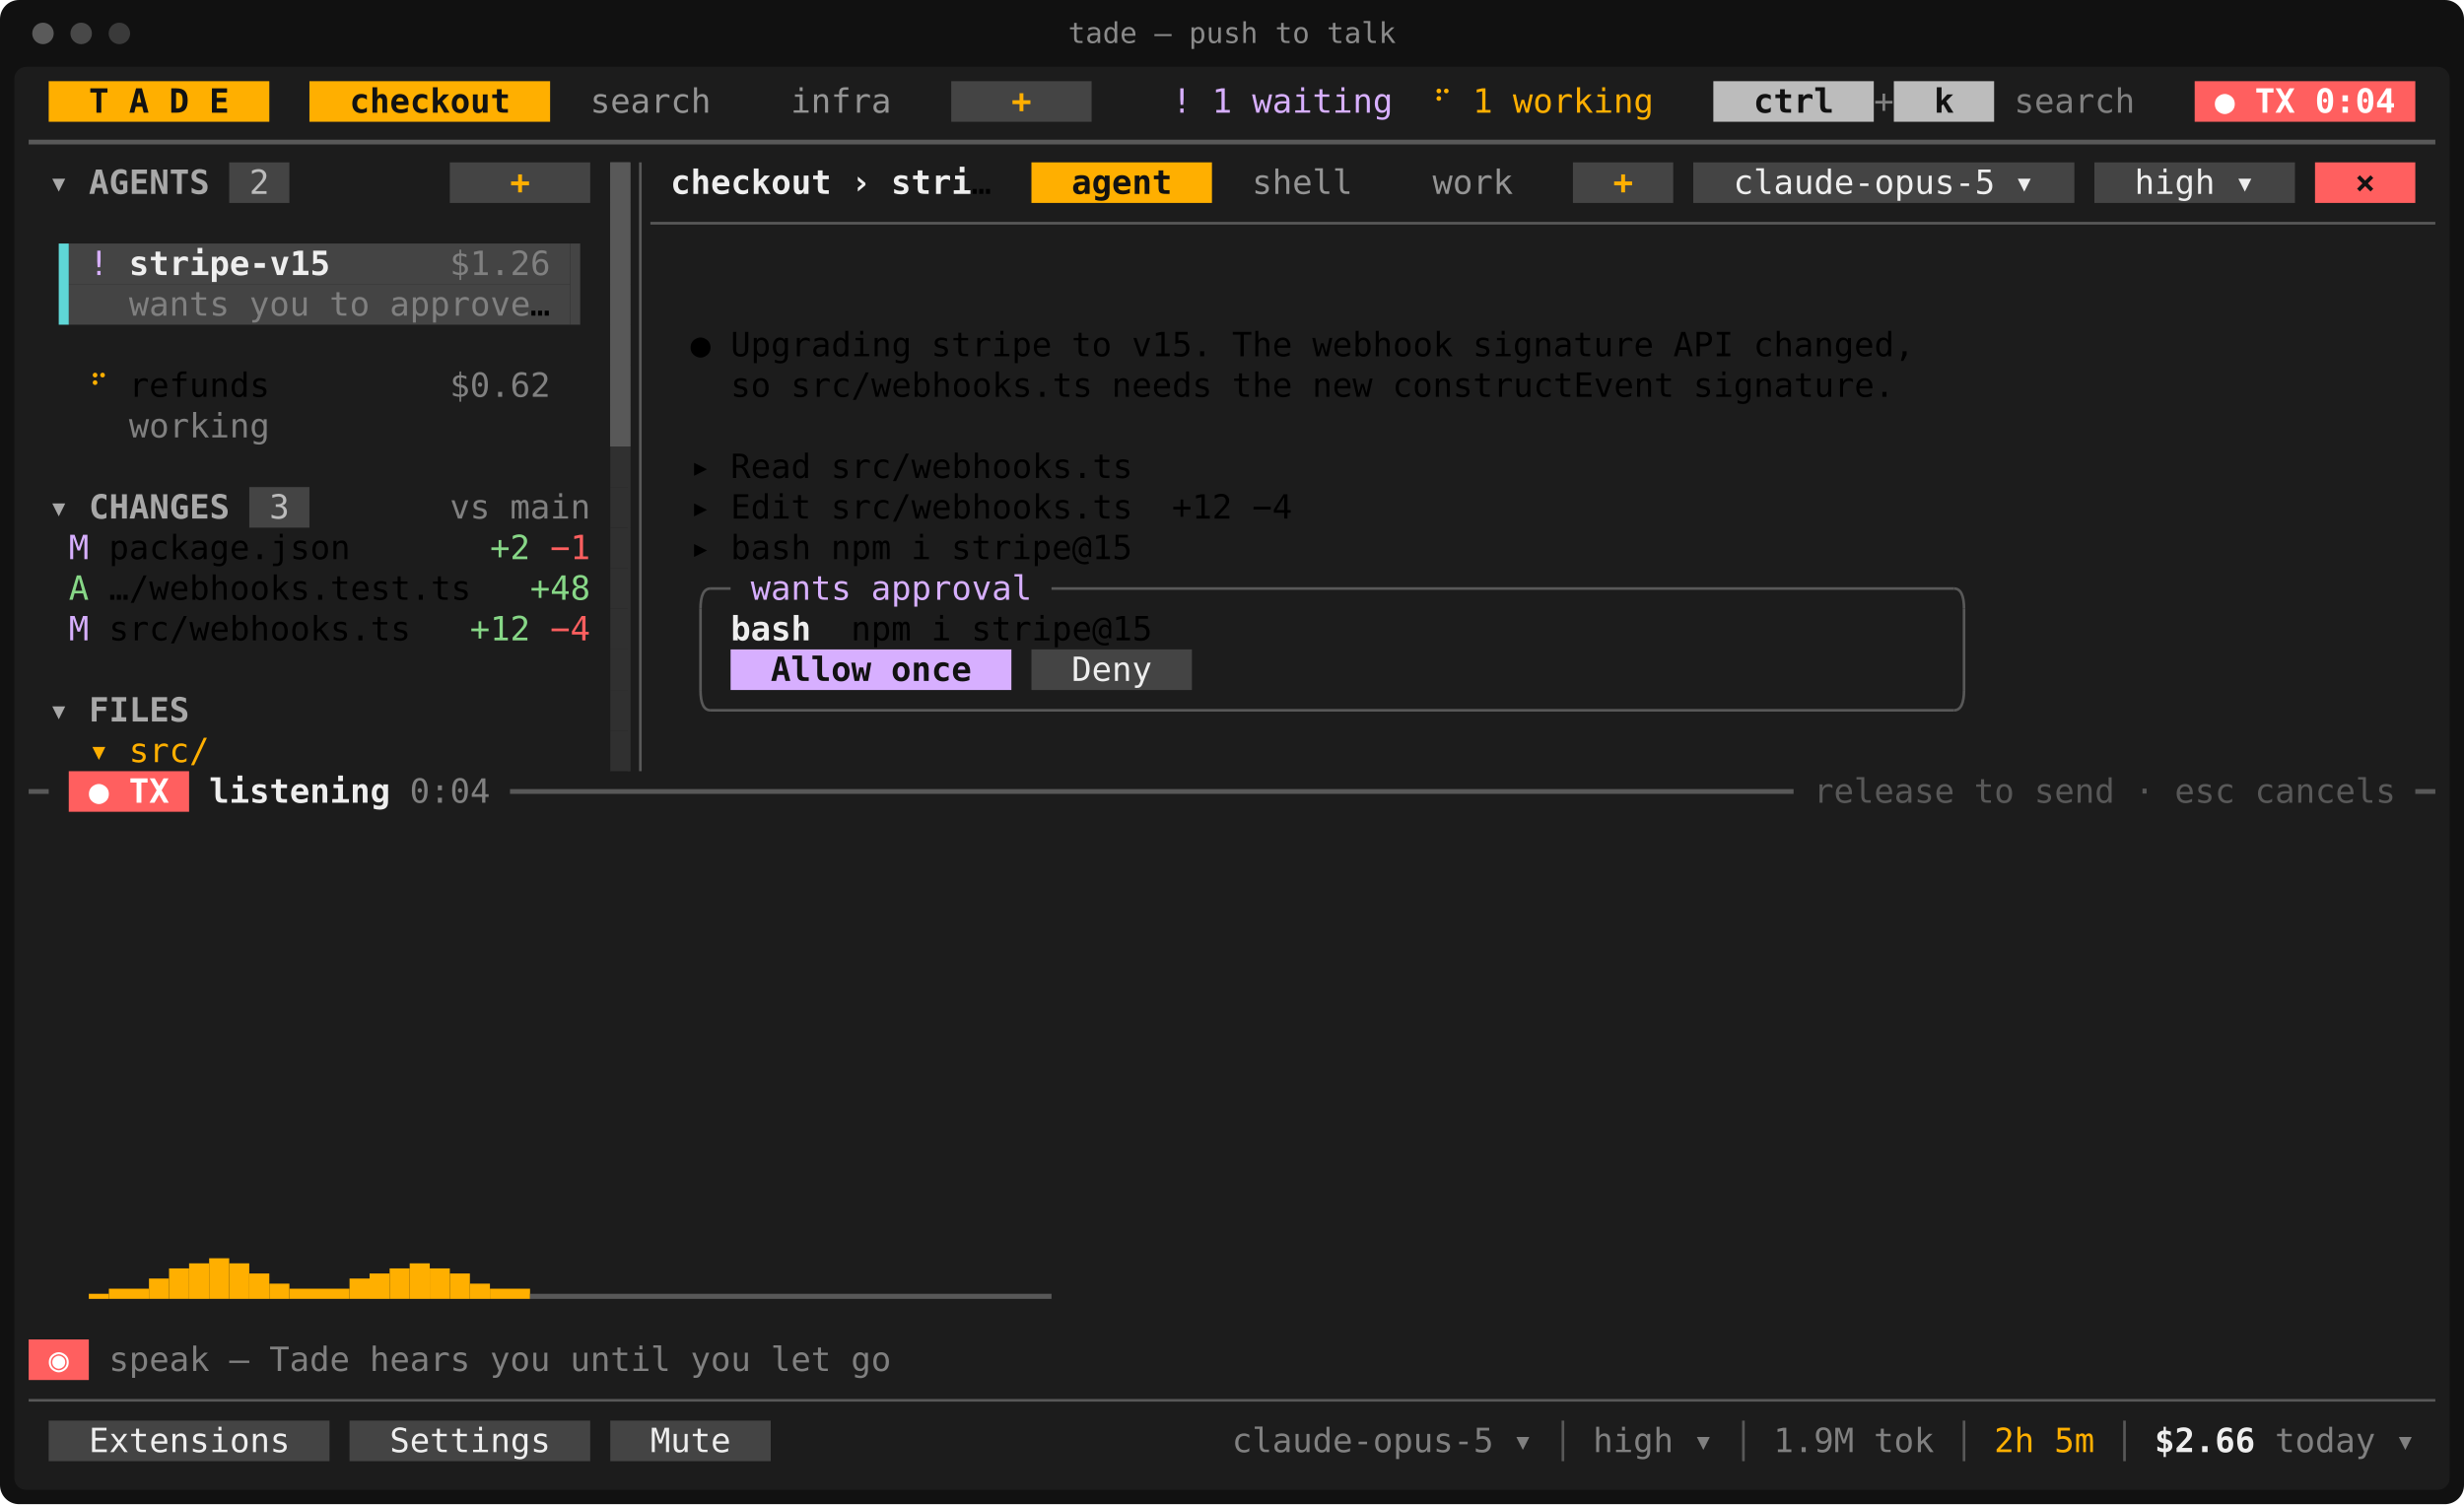
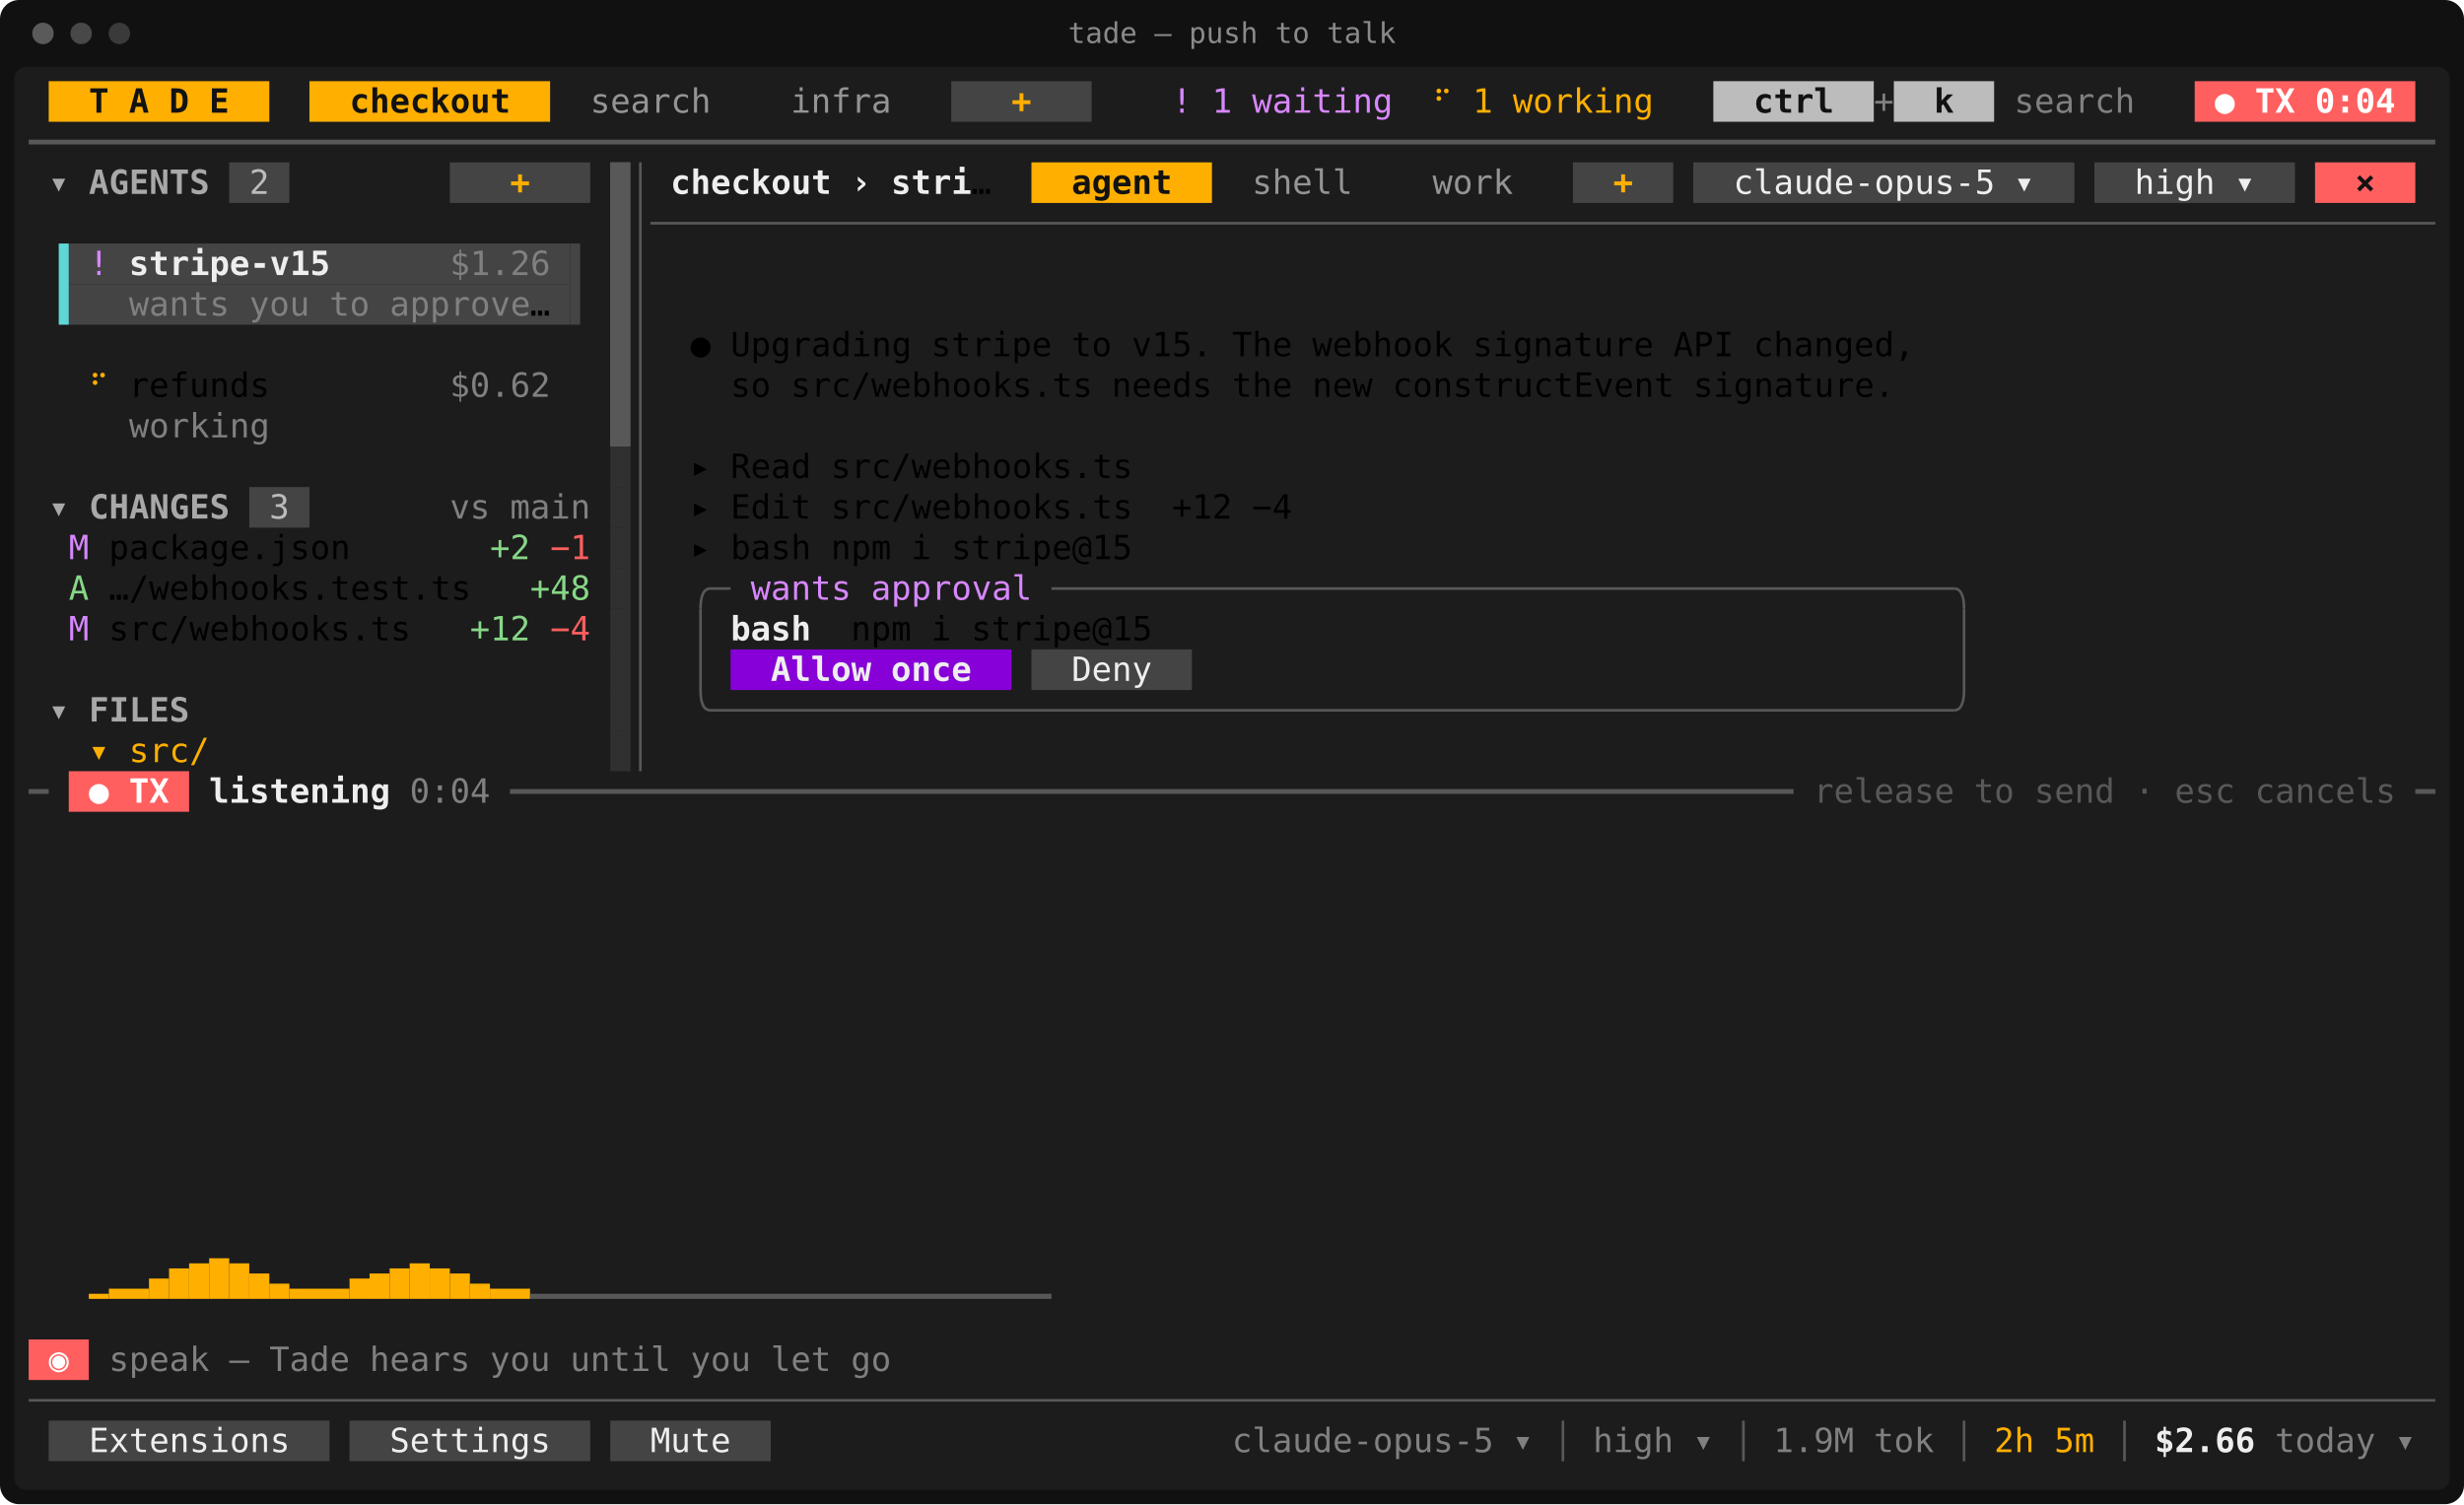
<svg xmlns="http://www.w3.org/2000/svg" viewBox="0 0 1032 630" width="1032" height="630" font-family="ui-monospace,SFMono-Regular,Menlo,Consolas,'DejaVu Sans Mono','Liberation Mono',monospace" font-size="14" role="img" aria-label="tade — push to talk">
  <rect width="1032" height="630" rx="8" fill="#111111" />
  <rect x="6" y="28" width="1020" height="596" rx="5" fill="#1c1c1c" />
  <circle cx="18" cy="14" r="4.5" fill="#5a5a5a" />
  <circle cx="34" cy="14" r="4.5" fill="#484848" />
  <circle cx="50" cy="14" r="4.5" fill="#3a3a3a" />
  <text x="516" y="18" fill="#8a8a8a" font-size="12" text-anchor="middle">tade — push to talk</text>
  <rect x="20.4" y="34" width="92.4" height="17" fill="rgb(255,175,0)" />
  <rect x="129.6" y="34" width="100.8" height="17" fill="rgb(255,175,0)" />
  <rect x="398.4" y="34" width="58.8" height="17" fill="rgb(68,68,68)" />
  <rect x="717.6" y="34" width="67.2" height="17" fill="rgb(188,188,188)" />
  <rect x="793.2" y="34" width="42" height="17" fill="rgb(188,188,188)" />
  <rect x="919.2" y="34" width="92.4" height="17" fill="rgb(255,95,95)" />
  <rect x="96" y="68" width="25.2" height="17" fill="rgb(68,68,68)" />
  <rect x="188.4" y="68" width="58.8" height="17" fill="rgb(68,68,68)" />
  <rect x="255.6" y="68" width="8.4" height="17" fill="rgb(88,88,88)" />
  <rect x="432" y="68" width="75.6" height="17" fill="rgb(255,175,0)" />
  <rect x="658.8" y="68" width="42" height="17" fill="rgb(68,68,68)" />
  <rect x="709.2" y="68" width="159.6" height="17" fill="rgb(68,68,68)" />
  <rect x="877.2" y="68" width="84" height="17" fill="rgb(68,68,68)" />
  <rect x="969.6" y="68" width="42" height="17" fill="rgb(255,95,95)" />
  <rect x="255.6" y="85" width="8.4" height="17" fill="rgb(88,88,88)" />
  <rect x="28.8" y="102" width="210" height="17" fill="rgb(68,68,68)" />
  <rect x="255.6" y="102" width="8.4" height="17" fill="rgb(88,88,88)" />
  <rect x="28.8" y="119" width="210" height="17" fill="rgb(68,68,68)" />
  <rect x="255.6" y="119" width="8.4" height="17" fill="rgb(88,88,88)" />
  <rect x="255.6" y="136" width="8.4" height="17" fill="rgb(88,88,88)" />
  <rect x="255.6" y="153" width="8.4" height="17" fill="rgb(88,88,88)" />
  <rect x="255.6" y="170" width="8.4" height="17" fill="rgb(88,88,88)" />
  <rect x="255.6" y="187" width="8.4" height="17" fill="rgb(48,48,48)" />
  <rect x="104.4" y="204" width="25.2" height="17" fill="rgb(68,68,68)" />
  <rect x="255.6" y="204" width="8.4" height="17" fill="rgb(48,48,48)" />
  <rect x="255.6" y="221" width="8.4" height="17" fill="rgb(48,48,48)" />
  <rect x="255.6" y="238" width="8.4" height="17" fill="rgb(48,48,48)" />
  <rect x="255.6" y="255" width="8.4" height="17" fill="rgb(48,48,48)" />
  <rect x="255.6" y="272" width="8.4" height="17" fill="rgb(48,48,48)" />
-   <rect x="306" y="272" width="117.6" height="17" fill="rgb(215,175,255)" />
+   <rect x="306" y="272" width="117.6" height="17" fill="rgb(135,0,215)" />
  <rect x="432" y="272" width="67.2" height="17" fill="rgb(68,68,68)" />
  <rect x="255.6" y="289" width="8.4" height="17" fill="rgb(48,48,48)" />
  <rect x="255.6" y="306" width="8.4" height="17" fill="rgb(48,48,48)" />
  <rect x="28.8" y="323" width="50.4" height="17" fill="rgb(255,95,95)" />
  <rect x="12" y="561" width="25.2" height="17" fill="rgb(255,95,95)" />
  <rect x="20.4" y="595" width="117.6" height="17" fill="rgb(68,68,68)" />
  <rect x="146.4" y="595" width="100.8" height="17" fill="rgb(68,68,68)" />
  <rect x="255.6" y="595" width="67.2" height="17" fill="rgb(68,68,68)" />
  <rect x="255.6" y="68" width="8.4" height="119" fill="rgb(88,88,88)" />
  <rect x="24.6" y="102" width="4.2" height="34" fill="rgb(95,215,215)" />
  <rect x="238.8" y="102" width="4.2" height="34" fill="rgb(68,68,68)" />
  <rect x="262.95" y="187" width="1.05" height="136" fill="rgb(48,48,48)" />
  <rect x="37.2" y="541.88" width="8.4" height="2.13" fill="rgb(255,175,0)" />
  <rect x="45.6" y="539.75" width="16.8" height="4.25" fill="rgb(255,175,0)" />
  <rect x="62.4" y="535.5" width="8.4" height="8.5" fill="rgb(255,175,0)" />
  <rect x="70.8" y="531.25" width="8.4" height="12.75" fill="rgb(255,175,0)" />
  <rect x="79.2" y="529.13" width="8.4" height="14.88" fill="rgb(255,175,0)" />
  <rect x="87.6" y="527" width="8.4" height="17" fill="rgb(255,175,0)" />
  <rect x="96" y="529.13" width="8.4" height="14.88" fill="rgb(255,175,0)" />
  <rect x="104.4" y="533.38" width="8.4" height="10.63" fill="rgb(255,175,0)" />
  <rect x="112.8" y="537.63" width="8.4" height="6.38" fill="rgb(255,175,0)" />
  <rect x="121.2" y="539.75" width="25.2" height="4.25" fill="rgb(255,175,0)" />
  <rect x="146.4" y="535.5" width="8.4" height="8.5" fill="rgb(255,175,0)" />
  <rect x="154.8" y="533.38" width="8.4" height="10.63" fill="rgb(255,175,0)" />
  <rect x="163.2" y="531.25" width="8.4" height="12.75" fill="rgb(255,175,0)" />
  <rect x="171.6" y="529.13" width="8.4" height="14.88" fill="rgb(255,175,0)" />
  <rect x="180" y="531.25" width="8.4" height="12.75" fill="rgb(255,175,0)" />
  <rect x="188.4" y="533.38" width="8.4" height="10.63" fill="rgb(255,175,0)" />
  <rect x="196.8" y="537.63" width="8.4" height="6.38" fill="rgb(255,175,0)" />
  <rect x="205.2" y="539.75" width="16.8" height="4.25" fill="rgb(255,175,0)" />
  <rect x="222" y="541.88" width="218.4" height="2.13" fill="rgb(88,88,88)" />
  <line x1="12" y1="59.5" x2="1020" y2="59.5" stroke="rgb(88,88,88)" stroke-width="2" />
  <line x1="268.2" y1="68" x2="268.2" y2="323" stroke="rgb(88,88,88)" stroke-width="1.1" />
  <line x1="272.4" y1="93.5" x2="1020" y2="93.5" stroke="rgb(88,88,88)" stroke-width="1.1" />
  <path d="M293.4 255Q293.4 246.5 297.6 246.5" fill="none" stroke="rgb(88,88,88)" stroke-width="1.1" />
  <line x1="297.6" y1="246.5" x2="306" y2="246.5" stroke="rgb(88,88,88)" stroke-width="1.1" />
  <line x1="440.4" y1="246.5" x2="818.4" y2="246.5" stroke="rgb(88,88,88)" stroke-width="1.1" />
  <path d="M822.6 255Q822.6 246.5 818.4 246.5" fill="none" stroke="rgb(88,88,88)" stroke-width="1.1" />
  <line x1="293.4" y1="255" x2="293.4" y2="289" stroke="rgb(88,88,88)" stroke-width="1.1" />
  <line x1="822.6" y1="255" x2="822.6" y2="289" stroke="rgb(88,88,88)" stroke-width="1.1" />
  <path d="M293.4 289Q293.4 297.5 297.6 297.5" fill="none" stroke="rgb(88,88,88)" stroke-width="1.1" />
  <line x1="297.6" y1="297.5" x2="818.4" y2="297.5" stroke="rgb(88,88,88)" stroke-width="1.1" />
  <path d="M822.6 289Q822.6 297.5 818.4 297.5" fill="none" stroke="rgb(88,88,88)" stroke-width="1.1" />
  <line x1="12" y1="331.5" x2="20.4" y2="331.5" stroke="rgb(88,88,88)" stroke-width="2" />
  <line x1="213.6" y1="331.5" x2="751.2" y2="331.5" stroke="rgb(88,88,88)" stroke-width="2" />
  <line x1="1011.6" y1="331.5" x2="1020" y2="331.5" stroke="rgb(88,88,88)" stroke-width="2" />
  <line x1="12" y1="586.5" x2="1020" y2="586.5" stroke="rgb(88,88,88)" stroke-width="1.1" />
  <line x1="654.6" y1="595" x2="654.6" y2="612" stroke="rgb(88,88,88)" stroke-width="1.1" />
  <line x1="730.2" y1="595" x2="730.2" y2="612" stroke="rgb(88,88,88)" stroke-width="1.1" />
  <line x1="822.6" y1="595" x2="822.6" y2="612" stroke="rgb(88,88,88)" stroke-width="1.1" />
  <line x1="889.8" y1="595" x2="889.8" y2="612" stroke="rgb(88,88,88)" stroke-width="1.1" />
  <text x="37.2" y="47.2" textLength="8.4" lengthAdjust="spacingAndGlyphs" fill="rgb(18,18,18)" font-weight="700">T</text>
  <text x="54" y="47.2" textLength="8.4" lengthAdjust="spacingAndGlyphs" fill="rgb(18,18,18)" font-weight="700">A</text>
  <text x="70.8" y="47.2" textLength="8.4" lengthAdjust="spacingAndGlyphs" fill="rgb(18,18,18)" font-weight="700">D</text>
  <text x="87.6" y="47.2" textLength="8.4" lengthAdjust="spacingAndGlyphs" fill="rgb(18,18,18)" font-weight="700">E</text>
  <text x="146.4" y="47.2" textLength="67.2" lengthAdjust="spacingAndGlyphs" fill="rgb(18,18,18)" font-weight="700">checkout</text>
  <text x="247.2" y="47.2" textLength="50.4" lengthAdjust="spacingAndGlyphs" fill="rgb(148,148,148)">search</text>
  <text x="331.2" y="47.2" textLength="42" lengthAdjust="spacingAndGlyphs" fill="rgb(148,148,148)">infra</text>
  <text x="423.6" y="47.2" textLength="8.4" lengthAdjust="spacingAndGlyphs" fill="rgb(255,175,0)" font-weight="700">+</text>
-   <text x="490.8" y="47.2" textLength="8.4" lengthAdjust="spacingAndGlyphs" fill="rgb(215,175,255)">!</text>
-   <text x="507.6" y="47.2" textLength="8.4" lengthAdjust="spacingAndGlyphs" fill="rgb(215,175,255)">1</text>
-   <text x="524.4" y="47.2" textLength="58.8" lengthAdjust="spacingAndGlyphs" fill="rgb(215,175,255)">waiting</text>
+   <text x="490.8" y="47.2" textLength="8.4" lengthAdjust="spacingAndGlyphs" fill="rgb(215,135,255)">!</text>
+   <text x="507.6" y="47.2" textLength="8.4" lengthAdjust="spacingAndGlyphs" fill="rgb(215,135,255)">1</text>
+   <text x="524.4" y="47.2" textLength="58.8" lengthAdjust="spacingAndGlyphs" fill="rgb(215,135,255)">waiting</text>
  <text x="600" y="47.2" textLength="8.4" lengthAdjust="spacingAndGlyphs" fill="rgb(255,175,0)">⠋</text>
  <text x="616.8" y="47.2" textLength="8.4" lengthAdjust="spacingAndGlyphs" fill="rgb(255,175,0)">1</text>
  <text x="633.6" y="47.2" textLength="58.8" lengthAdjust="spacingAndGlyphs" fill="rgb(255,175,0)">working</text>
  <text x="734.4" y="47.2" textLength="33.6" lengthAdjust="spacingAndGlyphs" fill="rgb(18,18,18)" font-weight="700">ctrl</text>
  <text x="784.8" y="47.2" textLength="8.4" lengthAdjust="spacingAndGlyphs" fill="rgb(128,128,128)">+</text>
  <text x="810" y="47.2" textLength="8.4" lengthAdjust="spacingAndGlyphs" fill="rgb(18,18,18)" font-weight="700">k</text>
  <text x="843.6" y="47.2" textLength="50.4" lengthAdjust="spacingAndGlyphs" fill="rgb(128,128,128)">search</text>
  <text x="927.6" y="47.2" textLength="8.4" lengthAdjust="spacingAndGlyphs" fill="rgb(255,255,255)" font-weight="700">●</text>
  <text x="944.4" y="47.2" textLength="16.8" lengthAdjust="spacingAndGlyphs" fill="rgb(255,255,255)" font-weight="700">TX</text>
  <text x="969.6" y="47.2" textLength="33.6" lengthAdjust="spacingAndGlyphs" fill="rgb(255,255,255)" font-weight="700">0:04</text>
  <text x="20.4" y="81.2" textLength="8.4" lengthAdjust="spacingAndGlyphs" fill="rgb(168,168,168)" font-weight="700">▾</text>
  <text x="37.2" y="81.2" textLength="50.4" lengthAdjust="spacingAndGlyphs" fill="rgb(168,168,168)" font-weight="700">AGENTS</text>
  <text x="104.4" y="81.2" textLength="8.4" lengthAdjust="spacingAndGlyphs" fill="rgb(188,188,188)">2</text>
  <text x="213.6" y="81.2" textLength="8.4" lengthAdjust="spacingAndGlyphs" fill="rgb(255,175,0)" font-weight="700">+</text>
  <text x="280.8" y="81.2" textLength="67.2" lengthAdjust="spacingAndGlyphs" fill="rgb(238,238,238)" font-weight="700">checkout</text>
  <text x="356.4" y="81.2" textLength="8.4" lengthAdjust="spacingAndGlyphs" fill="rgb(238,238,238)" font-weight="700">›</text>
  <text x="373.2" y="81.2" textLength="33.6" lengthAdjust="spacingAndGlyphs" fill="rgb(238,238,238)" font-weight="700">stri</text>
  <text x="406.8" y="81.2" textLength="8.4" lengthAdjust="spacingAndGlyphs">…</text>
  <text x="448.8" y="81.2" textLength="42" lengthAdjust="spacingAndGlyphs" fill="rgb(18,18,18)" font-weight="700">agent</text>
  <text x="524.4" y="81.2" textLength="42" lengthAdjust="spacingAndGlyphs" fill="rgb(148,148,148)">shell</text>
  <text x="600" y="81.2" textLength="33.6" lengthAdjust="spacingAndGlyphs" fill="rgb(148,148,148)">work</text>
  <text x="675.6" y="81.2" textLength="8.4" lengthAdjust="spacingAndGlyphs" fill="rgb(255,175,0)" font-weight="700">+</text>
  <text x="726" y="81.2" textLength="109.2" lengthAdjust="spacingAndGlyphs" fill="rgb(238,238,238)">claude-opus-5</text>
  <text x="843.6" y="81.2" textLength="8.4" lengthAdjust="spacingAndGlyphs" fill="rgb(238,238,238)">▾</text>
  <text x="894" y="81.2" textLength="33.6" lengthAdjust="spacingAndGlyphs" fill="rgb(238,238,238)">high</text>
  <text x="936" y="81.2" textLength="8.4" lengthAdjust="spacingAndGlyphs" fill="rgb(238,238,238)">▾</text>
  <text x="986.4" y="81.2" textLength="8.4" lengthAdjust="spacingAndGlyphs" fill="rgb(18,18,18)" font-weight="700">×</text>
-   <text x="37.2" y="115.2" textLength="8.4" lengthAdjust="spacingAndGlyphs" fill="rgb(215,175,255)">!</text>
+   <text x="37.2" y="115.2" textLength="8.4" lengthAdjust="spacingAndGlyphs" fill="rgb(215,135,255)">!</text>
  <text x="54" y="115.2" textLength="84" lengthAdjust="spacingAndGlyphs" fill="rgb(238,238,238)" font-weight="700">stripe-v15</text>
  <text x="188.4" y="115.2" textLength="42" lengthAdjust="spacingAndGlyphs" fill="rgb(128,128,128)">$1.26</text>
  <text x="54" y="132.2" textLength="42" lengthAdjust="spacingAndGlyphs" fill="rgb(128,128,128)">wants</text>
  <text x="104.4" y="132.2" textLength="25.2" lengthAdjust="spacingAndGlyphs" fill="rgb(128,128,128)">you</text>
  <text x="138" y="132.2" textLength="16.8" lengthAdjust="spacingAndGlyphs" fill="rgb(128,128,128)">to</text>
  <text x="163.2" y="132.2" textLength="58.8" lengthAdjust="spacingAndGlyphs" fill="rgb(128,128,128)">approve</text>
  <text x="222" y="132.2" textLength="8.4" lengthAdjust="spacingAndGlyphs">…</text>
  <text x="289.2" y="149.2" textLength="8.4" lengthAdjust="spacingAndGlyphs">●</text>
  <text x="306" y="149.2" textLength="75.6" lengthAdjust="spacingAndGlyphs">Upgrading</text>
  <text x="390" y="149.2" textLength="50.4" lengthAdjust="spacingAndGlyphs">stripe</text>
  <text x="448.8" y="149.2" textLength="16.8" lengthAdjust="spacingAndGlyphs">to</text>
  <text x="474" y="149.2" textLength="33.6" lengthAdjust="spacingAndGlyphs">v15.</text>
  <text x="516" y="149.2" textLength="25.2" lengthAdjust="spacingAndGlyphs">The</text>
  <text x="549.6" y="149.2" textLength="58.8" lengthAdjust="spacingAndGlyphs">webhook</text>
  <text x="616.8" y="149.2" textLength="75.6" lengthAdjust="spacingAndGlyphs">signature</text>
  <text x="700.8" y="149.2" textLength="25.2" lengthAdjust="spacingAndGlyphs">API</text>
  <text x="734.4" y="149.2" textLength="67.2" lengthAdjust="spacingAndGlyphs">changed,</text>
  <text x="37.2" y="166.2" textLength="8.4" lengthAdjust="spacingAndGlyphs" fill="rgb(255,175,0)">⠋</text>
  <text x="54" y="166.2" textLength="58.8" lengthAdjust="spacingAndGlyphs">refunds</text>
  <text x="188.4" y="166.2" textLength="42" lengthAdjust="spacingAndGlyphs" fill="rgb(128,128,128)">$0.62</text>
  <text x="306" y="166.2" textLength="16.8" lengthAdjust="spacingAndGlyphs">so</text>
  <text x="331.2" y="166.2" textLength="126" lengthAdjust="spacingAndGlyphs">src/webhooks.ts</text>
  <text x="465.6" y="166.2" textLength="42" lengthAdjust="spacingAndGlyphs">needs</text>
  <text x="516" y="166.2" textLength="25.2" lengthAdjust="spacingAndGlyphs">the</text>
  <text x="549.6" y="166.2" textLength="25.2" lengthAdjust="spacingAndGlyphs">new</text>
  <text x="583.2" y="166.2" textLength="117.6" lengthAdjust="spacingAndGlyphs">constructEvent</text>
  <text x="709.2" y="166.2" textLength="84" lengthAdjust="spacingAndGlyphs">signature.</text>
  <text x="54" y="183.2" textLength="58.8" lengthAdjust="spacingAndGlyphs" fill="rgb(128,128,128)">working</text>
  <text x="289.2" y="200.2" textLength="8.4" lengthAdjust="spacingAndGlyphs">▸</text>
  <text x="306" y="200.2" textLength="33.6" lengthAdjust="spacingAndGlyphs">Read</text>
  <text x="348" y="200.2" textLength="126" lengthAdjust="spacingAndGlyphs">src/webhooks.ts</text>
  <text x="20.4" y="217.2" textLength="8.4" lengthAdjust="spacingAndGlyphs" fill="rgb(168,168,168)" font-weight="700">▾</text>
  <text x="37.2" y="217.2" textLength="58.8" lengthAdjust="spacingAndGlyphs" fill="rgb(168,168,168)" font-weight="700">CHANGES</text>
  <text x="112.8" y="217.2" textLength="8.4" lengthAdjust="spacingAndGlyphs" fill="rgb(188,188,188)">3</text>
  <text x="188.4" y="217.2" textLength="16.8" lengthAdjust="spacingAndGlyphs" fill="rgb(128,128,128)">vs</text>
  <text x="213.6" y="217.2" textLength="33.6" lengthAdjust="spacingAndGlyphs" fill="rgb(128,128,128)">main</text>
  <text x="289.2" y="217.2" textLength="8.4" lengthAdjust="spacingAndGlyphs">▸</text>
  <text x="306" y="217.2" textLength="33.6" lengthAdjust="spacingAndGlyphs">Edit</text>
  <text x="348" y="217.2" textLength="126" lengthAdjust="spacingAndGlyphs">src/webhooks.ts</text>
  <text x="490.8" y="217.2" textLength="25.2" lengthAdjust="spacingAndGlyphs">+12</text>
  <text x="524.4" y="217.2" textLength="16.8" lengthAdjust="spacingAndGlyphs">−4</text>
-   <text x="28.8" y="234.2" textLength="8.4" lengthAdjust="spacingAndGlyphs" fill="rgb(215,175,255)">M</text>
+   <text x="28.8" y="234.2" textLength="8.4" lengthAdjust="spacingAndGlyphs" fill="rgb(215,135,255)">M</text>
  <text x="45.6" y="234.2" textLength="100.8" lengthAdjust="spacingAndGlyphs">package.json</text>
  <text x="205.2" y="234.2" textLength="16.8" lengthAdjust="spacingAndGlyphs" fill="rgb(135,215,135)">+2</text>
  <text x="230.4" y="234.2" textLength="16.8" lengthAdjust="spacingAndGlyphs" fill="rgb(255,95,95)">−1</text>
  <text x="289.2" y="234.2" textLength="8.4" lengthAdjust="spacingAndGlyphs">▸</text>
  <text x="306" y="234.2" textLength="33.6" lengthAdjust="spacingAndGlyphs">bash</text>
  <text x="348" y="234.2" textLength="25.2" lengthAdjust="spacingAndGlyphs">npm</text>
  <text x="381.6" y="234.2" textLength="8.4" lengthAdjust="spacingAndGlyphs">i</text>
  <text x="398.4" y="234.2" textLength="75.6" lengthAdjust="spacingAndGlyphs">stripe@15</text>
  <text x="28.8" y="251.2" textLength="8.4" lengthAdjust="spacingAndGlyphs" fill="rgb(135,215,135)">A</text>
  <text x="45.6" y="251.2" textLength="151.2" lengthAdjust="spacingAndGlyphs">…/webhooks.test.ts</text>
  <text x="222" y="251.2" textLength="25.2" lengthAdjust="spacingAndGlyphs" fill="rgb(135,215,135)">+48</text>
-   <text x="314.4" y="251.2" textLength="42" lengthAdjust="spacingAndGlyphs" fill="rgb(215,175,255)">wants</text>
-   <text x="364.8" y="251.2" textLength="67.2" lengthAdjust="spacingAndGlyphs" fill="rgb(215,175,255)">approval</text>
-   <text x="28.8" y="268.2" textLength="8.4" lengthAdjust="spacingAndGlyphs" fill="rgb(215,175,255)">M</text>
+   <text x="314.4" y="251.2" textLength="42" lengthAdjust="spacingAndGlyphs" fill="rgb(215,135,255)">wants</text>
+   <text x="364.8" y="251.2" textLength="67.2" lengthAdjust="spacingAndGlyphs" fill="rgb(215,135,255)">approval</text>
+   <text x="28.8" y="268.2" textLength="8.4" lengthAdjust="spacingAndGlyphs" fill="rgb(215,135,255)">M</text>
  <text x="45.6" y="268.2" textLength="126" lengthAdjust="spacingAndGlyphs">src/webhooks.ts</text>
  <text x="196.8" y="268.2" textLength="25.2" lengthAdjust="spacingAndGlyphs" fill="rgb(135,215,135)">+12</text>
  <text x="230.4" y="268.2" textLength="16.8" lengthAdjust="spacingAndGlyphs" fill="rgb(255,95,95)">−4</text>
  <text x="306" y="268.2" textLength="33.6" lengthAdjust="spacingAndGlyphs" fill="rgb(238,238,238)" font-weight="700">bash</text>
  <text x="356.4" y="268.2" textLength="25.2" lengthAdjust="spacingAndGlyphs">npm</text>
  <text x="390" y="268.2" textLength="8.4" lengthAdjust="spacingAndGlyphs">i</text>
  <text x="406.8" y="268.2" textLength="75.6" lengthAdjust="spacingAndGlyphs">stripe@15</text>
-   <text x="322.8" y="285.2" textLength="42" lengthAdjust="spacingAndGlyphs" fill="rgb(18,18,18)" font-weight="700">Allow</text>
-   <text x="373.2" y="285.2" textLength="33.6" lengthAdjust="spacingAndGlyphs" fill="rgb(18,18,18)" font-weight="700">once</text>
+   <text x="322.8" y="285.2" textLength="42" lengthAdjust="spacingAndGlyphs" fill="rgb(238,238,238)" font-weight="700">Allow</text>
+   <text x="373.2" y="285.2" textLength="33.6" lengthAdjust="spacingAndGlyphs" fill="rgb(238,238,238)" font-weight="700">once</text>
  <text x="448.8" y="285.2" textLength="33.6" lengthAdjust="spacingAndGlyphs" fill="rgb(238,238,238)">Deny</text>
  <text x="20.4" y="302.2" textLength="8.4" lengthAdjust="spacingAndGlyphs" fill="rgb(168,168,168)" font-weight="700">▾</text>
  <text x="37.2" y="302.2" textLength="42" lengthAdjust="spacingAndGlyphs" fill="rgb(168,168,168)" font-weight="700">FILES</text>
  <text x="37.2" y="319.2" textLength="8.4" lengthAdjust="spacingAndGlyphs" fill="rgb(255,175,0)">▾</text>
  <text x="54" y="319.2" textLength="33.6" lengthAdjust="spacingAndGlyphs" fill="rgb(255,175,0)">src/</text>
  <text x="37.2" y="336.2" textLength="8.4" lengthAdjust="spacingAndGlyphs" fill="rgb(255,255,255)" font-weight="700">●</text>
  <text x="54" y="336.2" textLength="16.8" lengthAdjust="spacingAndGlyphs" fill="rgb(255,255,255)" font-weight="700">TX</text>
  <text x="87.6" y="336.2" textLength="75.6" lengthAdjust="spacingAndGlyphs" fill="rgb(238,238,238)" font-weight="700">listening</text>
  <text x="171.6" y="336.2" textLength="33.6" lengthAdjust="spacingAndGlyphs" fill="rgb(128,128,128)">0:04</text>
  <text x="759.6" y="336.2" textLength="58.8" lengthAdjust="spacingAndGlyphs" fill="rgb(88,88,88)">release</text>
  <text x="826.8" y="336.2" textLength="16.8" lengthAdjust="spacingAndGlyphs" fill="rgb(88,88,88)">to</text>
  <text x="852" y="336.2" textLength="33.6" lengthAdjust="spacingAndGlyphs" fill="rgb(88,88,88)">send</text>
  <text x="894" y="336.2" textLength="8.4" lengthAdjust="spacingAndGlyphs" fill="rgb(88,88,88)">·</text>
  <text x="910.8" y="336.2" textLength="25.2" lengthAdjust="spacingAndGlyphs" fill="rgb(88,88,88)">esc</text>
  <text x="944.4" y="336.2" textLength="58.8" lengthAdjust="spacingAndGlyphs" fill="rgb(88,88,88)">cancels</text>
  <text x="20.4" y="574.2" textLength="8.4" lengthAdjust="spacingAndGlyphs" fill="rgb(255,255,255)" font-weight="700">◉</text>
  <text x="45.6" y="574.2" textLength="42" lengthAdjust="spacingAndGlyphs" fill="rgb(128,128,128)">speak</text>
  <text x="96" y="574.2" textLength="8.4" lengthAdjust="spacingAndGlyphs" fill="rgb(128,128,128)">—</text>
  <text x="112.8" y="574.2" textLength="33.6" lengthAdjust="spacingAndGlyphs" fill="rgb(128,128,128)">Tade</text>
  <text x="154.8" y="574.2" textLength="42" lengthAdjust="spacingAndGlyphs" fill="rgb(128,128,128)">hears</text>
  <text x="205.2" y="574.2" textLength="25.2" lengthAdjust="spacingAndGlyphs" fill="rgb(128,128,128)">you</text>
  <text x="238.8" y="574.2" textLength="42" lengthAdjust="spacingAndGlyphs" fill="rgb(128,128,128)">until</text>
  <text x="289.2" y="574.2" textLength="25.2" lengthAdjust="spacingAndGlyphs" fill="rgb(128,128,128)">you</text>
  <text x="322.8" y="574.2" textLength="25.2" lengthAdjust="spacingAndGlyphs" fill="rgb(128,128,128)">let</text>
  <text x="356.4" y="574.2" textLength="16.8" lengthAdjust="spacingAndGlyphs" fill="rgb(128,128,128)">go</text>
  <text x="37.2" y="608.2" textLength="84" lengthAdjust="spacingAndGlyphs" fill="rgb(238,238,238)">Extensions</text>
  <text x="163.2" y="608.2" textLength="67.2" lengthAdjust="spacingAndGlyphs" fill="rgb(238,238,238)">Settings</text>
  <text x="272.4" y="608.2" textLength="33.6" lengthAdjust="spacingAndGlyphs" fill="rgb(238,238,238)">Mute</text>
  <text x="516" y="608.2" textLength="109.2" lengthAdjust="spacingAndGlyphs" fill="rgb(128,128,128)">claude-opus-5</text>
  <text x="633.6" y="608.2" textLength="8.4" lengthAdjust="spacingAndGlyphs" fill="rgb(128,128,128)">▾</text>
  <text x="667.2" y="608.2" textLength="33.6" lengthAdjust="spacingAndGlyphs" fill="rgb(128,128,128)">high</text>
  <text x="709.2" y="608.2" textLength="8.4" lengthAdjust="spacingAndGlyphs" fill="rgb(128,128,128)">▾</text>
  <text x="742.8" y="608.2" textLength="33.6" lengthAdjust="spacingAndGlyphs" fill="rgb(128,128,128)">1.9M</text>
  <text x="784.8" y="608.2" textLength="25.2" lengthAdjust="spacingAndGlyphs" fill="rgb(128,128,128)">tok</text>
  <text x="835.2" y="608.2" textLength="16.8" lengthAdjust="spacingAndGlyphs" fill="rgb(255,175,0)">2h</text>
  <text x="860.4" y="608.2" textLength="16.8" lengthAdjust="spacingAndGlyphs" fill="rgb(255,175,0)">5m</text>
  <text x="902.4" y="608.2" textLength="42" lengthAdjust="spacingAndGlyphs" fill="rgb(238,238,238)" font-weight="700">$2.66</text>
  <text x="952.8" y="608.2" textLength="42" lengthAdjust="spacingAndGlyphs" fill="rgb(128,128,128)">today</text>
  <text x="1003.2" y="608.2" textLength="8.4" lengthAdjust="spacingAndGlyphs" fill="rgb(128,128,128)">▾</text>
</svg>
